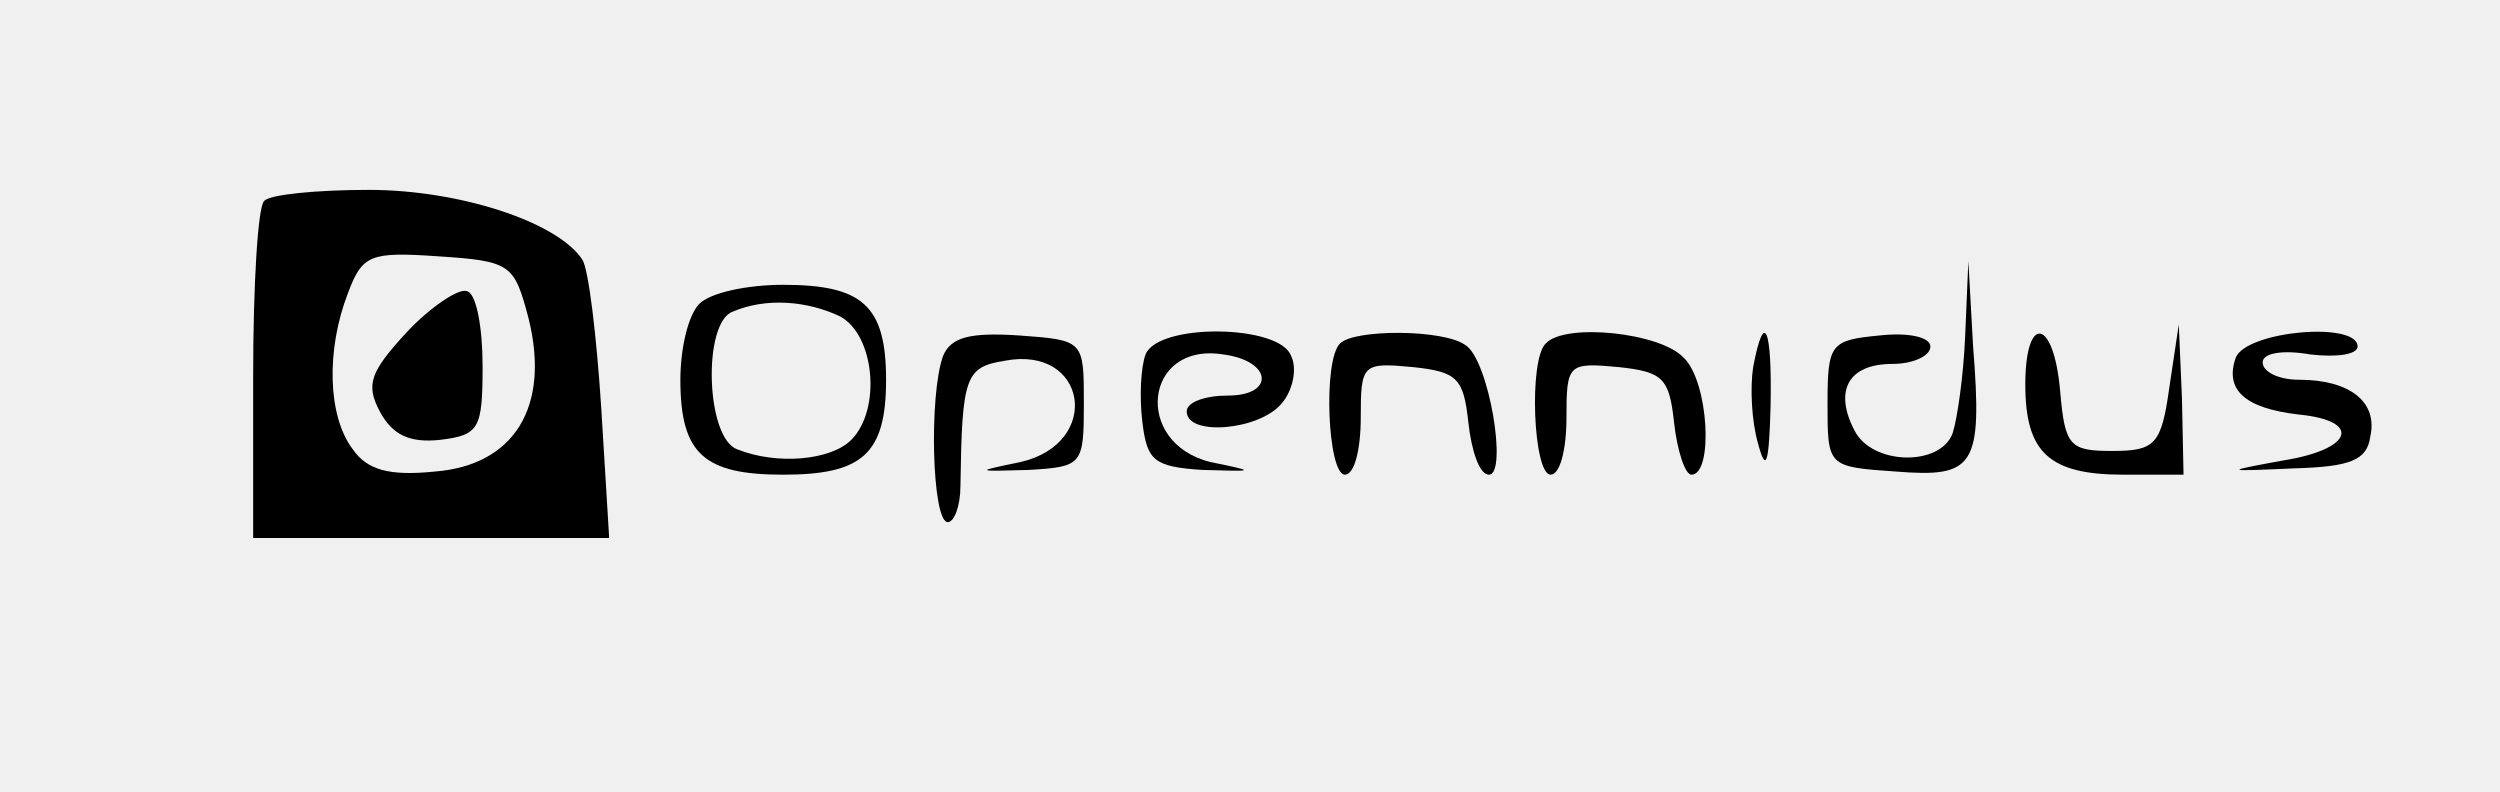
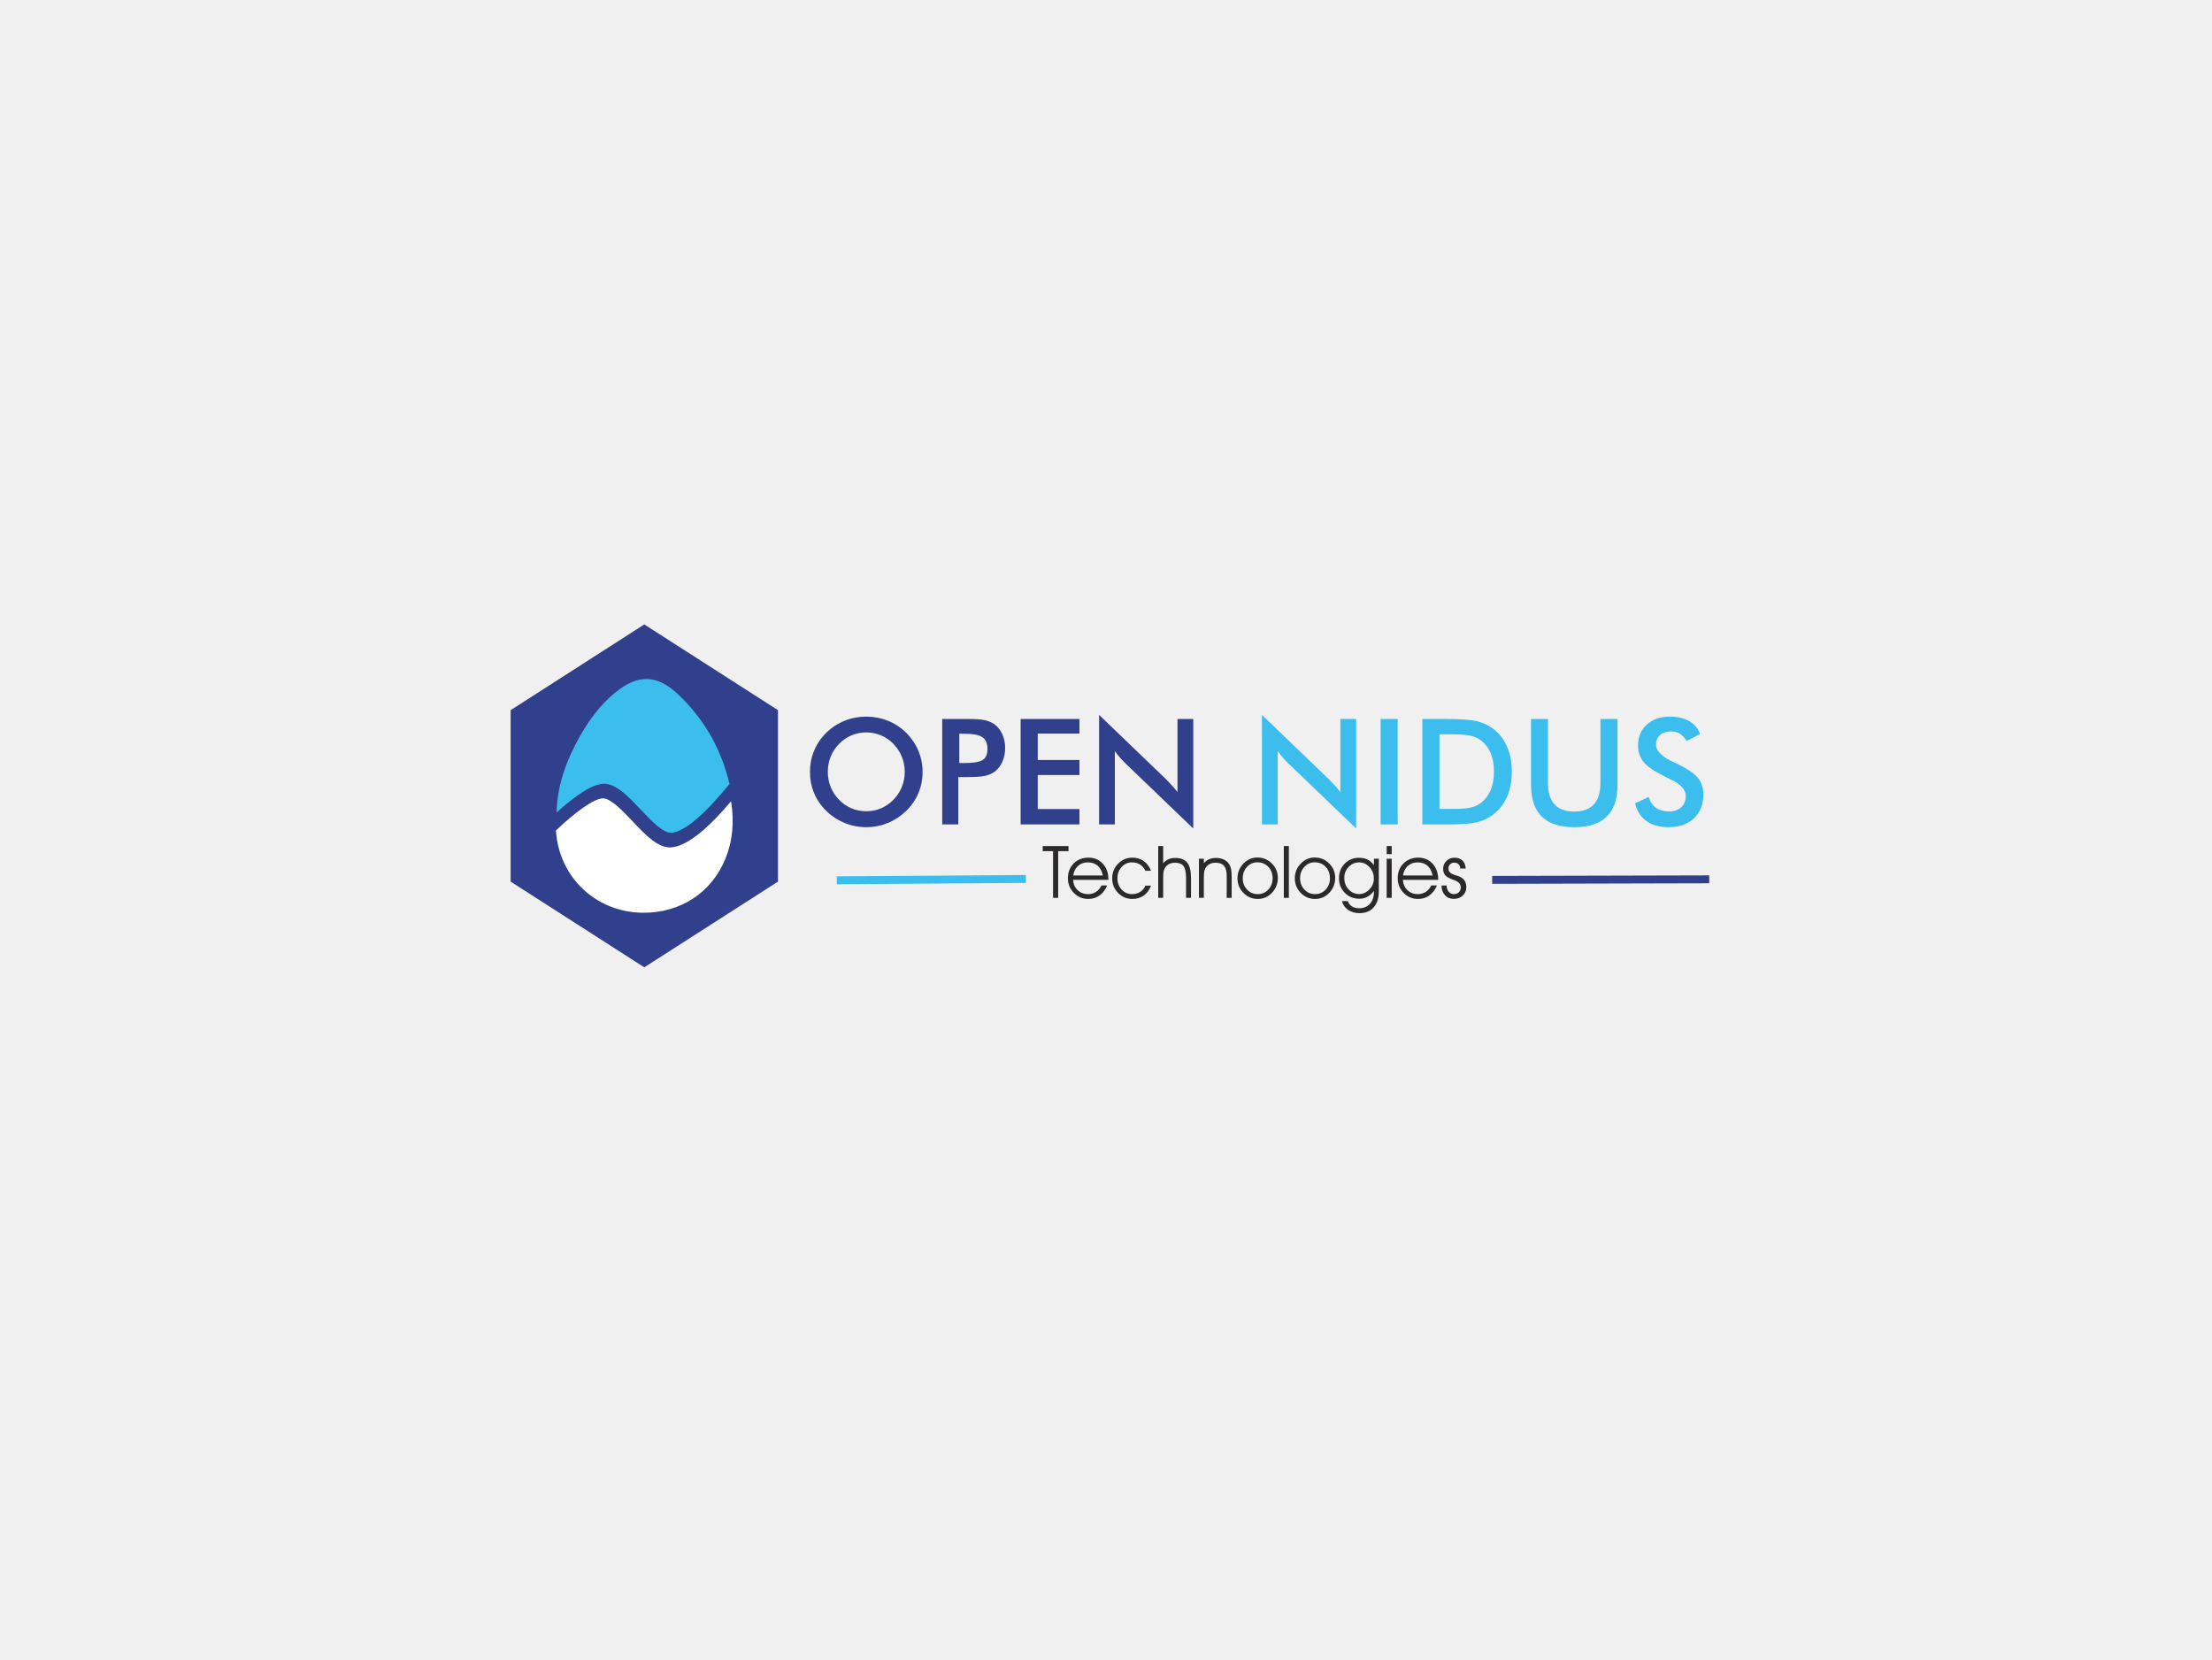
- <svg xmlns="http://www.w3.org/2000/svg" version="1.0" width="158pt" height="50pt" viewBox="0 0 158 50" preserveAspectRatio="xMidYMid meet">
-   <g transform="translate(0,50) scale(0.1,-0.1)" fill="#000000" stroke="none">
-     <path d="M167 373 c-4 -3 -7 -53 -7 -110 l0 -103 113 0 112 0 -5 82 c-3 46 -8 88 -12 94 -16 24 -78 44 -135 44 -33 0 -63 -3 -66 -7z m167 -74 c14 -56 -9 -93 -59 -97 -29 -3 -43 1 -52 14 -16 21 -17 63 -3 99 9 24 14 26 57 23 46 -3 48 -5 57 -39z" />
-     <path d="M257 290 c-23 -25 -26 -33 -17 -50 8 -15 19 -20 38 -18 25 3 27 7 27 47 0 24 -4 46 -10 47 -5 2 -23 -10 -38 -26z" />
-     <path d="M1242 288 c-1 -25 -5 -53 -8 -62 -8 -21 -51 -20 -62 2 -13 25 -4 42 24 42 13 0 24 5 24 11 0 6 -14 9 -32 7 -31 -3 -33 -5 -33 -43 0 -40 0 -40 43 -43 50 -4 55 3 49 79 l-3 54 -2 -47z" />
-     <path d="M442 308 c-7 -7 -12 -28 -12 -48 0 -47 15 -60 65 -60 50 0 65 13 65 60 0 47 -15 60 -65 60 -23 0 -46 -5 -53 -12z m89 -8 c22 -12 26 -59 7 -78 -13 -13 -47 -16 -72 -6 -20 7 -22 80 -3 87 21 9 47 7 68 -3z" />
-     <path d="M596 275 c-9 -25 -7 -105 3 -105 4 0 8 10 8 23 1 69 3 75 28 79 52 10 62 -52 10 -64 -29 -6 -29 -6 5 -5 34 2 35 3 35 42 0 40 0 40 -41 43 -31 2 -43 -1 -48 -13z" />
-     <path d="M724 276 c-3 -8 -4 -27 -2 -43 3 -24 7 -28 38 -30 34 -1 34 -1 5 5 -49 12 -42 76 8 68 31 -4 33 -26 3 -26 -14 0 -26 -4 -26 -10 0 -16 46 -12 60 5 7 8 10 22 6 30 -7 20 -84 21 -92 1z" />
-     <path d="M847 283 c-11 -10 -8 -83 3 -83 6 0 10 16 10 36 0 34 1 35 33 32 28 -3 32 -7 35 -35 2 -18 7 -33 13 -33 12 0 0 73 -15 82 -14 10 -70 10 -79 1z" />
-     <path d="M977 283 c-11 -10 -8 -83 3 -83 6 0 10 16 10 36 0 34 1 35 33 32 28 -3 32 -7 35 -35 2 -18 7 -33 11 -33 14 0 11 59 -5 74 -15 16 -75 22 -87 9z" />
-     <path d="M1108 268 c-2 -13 -1 -34 3 -48 5 -19 7 -14 8 23 1 50 -4 62 -11 25z" />
-     <path d="M1280 257 c0 -43 15 -57 62 -57 l38 0 -1 48 -2 47 -6 -40 c-5 -36 -9 -40 -36 -40 -27 0 -30 3 -33 38 -4 46 -22 49 -22 4z" />
-     <path d="M1413 274 c-7 -20 5 -32 40 -36 40 -4 34 -22 -10 -29 -38 -7 -38 -7 7 -5 35 1 46 5 48 20 5 22 -13 36 -45 36 -13 0 -23 5 -23 11 0 6 13 8 30 5 17 -2 30 0 30 5 0 16 -70 10 -77 -7z" />
+ <svg xmlns="http://www.w3.org/2000/svg" version="1.1" width="793.701pt" height="595.276pt" viewBox="0 0 793.701 595.276">
+   <g enable-background="new">
+     <g id="Layer-1" data-name="Layer 1">
+       <path transform="matrix(1,0,0,-1,0,595.2756)" d="M 279.149 278.965 L 279.149 340.478 L 231.184 371.234 L 183.22 340.478 L 183.22 278.965 L 231.184 248.209 Z " fill="#30408c" />
+       <path transform="matrix(1,0,0,-1,0,595.2756)" d="M 324.637 318.323 C 324.637 320.236 324.284 322.052 323.588 323.771 C 322.892 325.49 321.887 327.023 320.583 328.363 C 319.304 329.694 317.832 330.708 316.158 331.422 C 314.474 332.135 312.702 332.497 310.851 332.497 C 308.992 332.497 307.22 332.144 305.536 331.439 C 303.861 330.734 302.363 329.712 301.059 328.363 C 299.754 327.041 298.749 325.516 298.062 323.797 C 297.375 322.078 297.031 320.254 297.031 318.323 C 297.031 316.411 297.375 314.604 298.062 312.903 C 298.749 311.202 299.754 309.676 301.059 308.337 C 302.363 306.988 303.853 305.966 305.527 305.261 C 307.193 304.555 308.974 304.203 310.851 304.203 C 312.694 304.203 314.439 304.555 316.105 305.261 C 317.762 305.966 319.26 306.988 320.583 308.337 C 321.887 309.676 322.892 311.202 323.588 312.911 C 324.284 314.63 324.637 316.428 324.637 318.323 Z M 331.036 318.323 C 331.036 315.635 330.534 313.096 329.529 310.708 C 328.515 308.31 327.052 306.177 325.122 304.3 C 323.183 302.422 320.988 300.986 318.537 299.99 C 316.096 298.994 313.531 298.491 310.851 298.491 C 308.128 298.491 305.536 298.994 303.06 299.998 C 300.592 301.012 298.414 302.44 296.519 304.3 C 294.589 306.177 293.126 308.301 292.13 310.681 C 291.134 313.053 290.631 315.6 290.631 318.323 C 290.631 321.029 291.134 323.577 292.13 325.966 C 293.126 328.363 294.589 330.505 296.519 332.4 C 298.45 334.277 300.636 335.705 303.077 336.684 C 305.519 337.662 308.11 338.156 310.851 338.156 C 313.566 338.156 316.14 337.662 318.582 336.684 C 321.014 335.705 323.2 334.277 325.122 332.4 C 327.052 330.487 328.515 328.328 329.529 325.93 C 330.534 323.524 331.036 320.994 331.036 318.323 Z M 344.214 321.496 L 345.791 321.496 C 349.203 321.496 351.476 321.867 352.614 322.607 C 353.751 323.348 354.315 324.652 354.315 326.529 C 354.315 328.539 353.707 329.958 352.49 330.787 C 351.283 331.607 349.044 332.021 345.791 332.021 L 344.214 332.021 Z M 343.843 316.472 L 343.843 299.496 L 338.079 299.496 L 338.079 337.31 L 347.369 337.31 C 350.128 337.31 352.155 337.16 353.46 336.86 C 354.756 336.56 355.893 336.058 356.862 335.37 C 358.052 334.498 358.978 333.308 359.656 331.827 C 360.326 330.337 360.661 328.698 360.661 326.909 C 360.661 325.11 360.326 323.462 359.656 321.946 C 358.978 320.43 358.052 319.24 356.862 318.385 C 355.893 317.698 354.756 317.204 353.46 316.913 C 352.155 316.622 350.128 316.472 347.369 316.472 L 346.161 316.472 Z M 366.223 299.496 L 366.223 337.31 L 387.324 337.31 L 387.324 332.074 L 372.358 332.074 L 372.358 322.607 L 387.324 322.607 L 387.324 317.213 L 372.358 317.213 L 372.358 304.996 L 387.324 304.996 L 387.324 299.496 Z M 394.367 299.496 L 394.367 338.79 L 418.395 315.688 C 419.047 315.036 419.708 314.339 420.387 313.599 C 421.057 312.859 421.762 312.021 422.502 311.096 L 422.502 337.31 L 428.161 337.31 L 428.161 298.015 L 403.666 321.549 C 403.014 322.193 402.379 322.863 401.771 323.568 C 401.154 324.273 400.581 325.013 400.026 325.789 L 400.026 299.496 Z " fill="#30408c" />
+       <path transform="matrix(1,0,0,-1,0,595.2756)" d="M 452.806 299.496 L 452.806 338.79 L 476.834 315.688 C 477.486 315.036 478.147 314.339 478.826 313.599 C 479.496 312.859 480.201 312.021 480.941 311.096 L 480.941 337.31 L 486.6 337.31 L 486.6 298.015 L 462.105 321.549 C 461.453 322.193 460.818 322.863 460.21 323.568 C 459.593 324.273 459.02 325.013 458.465 325.789 L 458.465 299.496 Z M 495.388 299.496 L 495.388 337.31 L 501.522 337.31 L 501.522 299.496 Z M 516.498 305.049 L 521.672 305.049 C 524.51 305.049 526.643 305.234 528.063 305.613 C 529.491 305.992 530.725 306.635 531.773 307.526 C 533.201 308.751 534.277 310.267 534.991 312.092 C 535.705 313.908 536.066 316.023 536.066 318.429 C 536.066 320.844 535.705 322.951 534.991 324.767 C 534.277 326.591 533.201 328.107 531.773 329.332 C 530.707 330.223 529.429 330.866 527.939 331.245 C 526.449 331.624 524.114 331.809 520.94 331.809 L 518.72 331.809 L 516.498 331.809 Z M 510.363 299.496 L 510.363 337.31 L 518.64 337.31 C 524.034 337.31 527.825 337.036 530.028 336.498 C 532.223 335.952 534.144 335.044 535.801 333.775 C 537.987 332.1 539.644 329.958 540.773 327.341 C 541.901 324.723 542.465 321.735 542.465 318.376 C 542.465 315.018 541.901 312.048 540.773 309.456 C 539.644 306.865 537.987 304.723 535.801 303.031 C 534.144 301.761 532.267 300.853 530.152 300.307 C 528.045 299.769 524.757 299.496 520.297 299.496 L 518.64 299.496 Z M 549.349 337.31 L 555.431 337.31 L 555.431 314.348 C 555.431 310.946 556.215 308.381 557.793 306.671 C 559.371 304.952 561.724 304.097 564.862 304.097 C 567.974 304.097 570.318 304.952 571.896 306.671 C 573.474 308.381 574.258 310.946 574.258 314.348 L 574.258 337.31 L 580.393 337.31 L 580.393 313.784 C 580.393 308.672 579.106 304.837 576.524 302.299 C 573.941 299.761 570.045 298.491 564.845 298.491 C 559.644 298.491 555.766 299.761 553.201 302.29 C 550.636 304.82 549.349 308.654 549.349 313.784 Z M 586.695 307.067 L 591.596 309.333 C 592.063 307.649 592.918 306.362 594.161 305.481 C 595.395 304.591 596.981 304.15 598.912 304.15 C 600.745 304.15 602.191 304.661 603.275 305.675 C 604.35 306.688 604.888 308.046 604.888 309.747 C 604.888 311.968 603.046 313.952 599.353 315.688 C 598.832 315.944 598.436 316.137 598.163 316.252 C 593.994 318.288 591.217 320.122 589.833 321.77 C 588.449 323.418 587.753 325.428 587.753 327.799 C 587.753 330.884 588.802 333.378 590.891 335.291 C 592.98 337.204 595.73 338.156 599.123 338.156 C 601.909 338.156 604.244 337.618 606.122 336.543 C 608 335.467 609.295 333.925 610.018 331.915 L 605.223 329.43 C 604.465 330.62 603.636 331.492 602.728 332.038 C 601.821 332.594 600.78 332.867 599.608 332.867 C 597.96 332.867 596.638 332.435 595.668 331.571 C 594.69 330.716 594.205 329.562 594.205 328.116 C 594.205 325.842 596.347 323.718 600.622 321.761 C 600.948 321.602 601.204 321.479 601.398 321.4 C 605.135 319.672 607.7 317.989 609.092 316.349 C 610.485 314.701 611.181 312.647 611.181 310.188 C 611.181 306.609 610.053 303.762 607.797 301.656 C 605.54 299.549 602.49 298.491 598.647 298.491 C 595.43 298.491 592.795 299.232 590.732 300.712 C 588.678 302.193 587.33 304.309 586.695 307.067 " fill="#3bbded" />
+       <path transform="matrix(1,0,0,-1,0,595.2756)" d="M 217.418 314.038 C 221.596 313.578 225.639 309.306 229.917 304.783 C 233.708 300.775 238.009 296.23 241.002 296.488 C 245.546 296.875 252.904 303.081 261.758 313.978 C 258.841 326.417 252.764 337.214 243.325 346.145 C 235.659 353.399 228.722 353.411 220.561 346.635 C 215.356 342.315 211.385 336.967 208.088 331.135 C 203.207 322.501 199.926 313.472 199.699 303.726 C 200.526 304.477 201.405 305.254 202.319 306.03 C 209.097 311.791 214.036 314.41 217.418 314.038 " fill="#3bbded" />
+       <path transform="matrix(1,0,0,-1,0,595.2756)" d="M 240.939 291.257 C 240.75 291.241 240.561 291.233 240.373 291.233 C 235.83 291.232 231.484 295.827 226.894 300.68 C 223.425 304.347 219.494 308.503 216.646 308.817 C 213.304 309.185 205.559 303.119 199.468 297.298 C 199.525 296.584 199.599 295.866 199.691 295.144 C 201.704 279.369 214.625 267.934 230.67 267.791 C 244.09 267.672 255.334 274.986 260.282 287.169 C 262.985 293.825 263.473 300.734 262.31 307.777 C 253.439 297.267 246.258 291.711 240.939 291.257 " fill="#ffffff" />
+       <path transform="matrix(1,0,0,-1,0,595.2756)" d="M 379.688 273.135 L 377.858 273.135 L 377.858 289.888 L 374.147 289.888 L 374.147 291.717 L 383.399 291.717 L 383.399 289.888 L 379.688 289.888 Z " fill="#2b2929" />
+       <path transform="matrix(1,0,0,-1,0,595.2756)" d="M 397.712 279.59 L 385.037 279.59 C 385.146 278.061 385.703 276.824 386.696 275.883 C 387.694 274.938 388.935 274.468 390.425 274.468 C 391.484 274.468 392.433 274.742 393.274 275.291 C 394.119 275.84 394.768 276.602 395.229 277.578 L 397.268 277.578 C 396.624 276.023 395.713 274.825 394.546 273.993 C 393.374 273.161 392.019 272.743 390.482 272.743 C 388.439 272.743 386.709 273.47 385.298 274.925 C 383.887 276.38 383.181 278.131 383.181 280.17 C 383.181 282.308 383.874 284.073 385.255 285.466 C 386.635 286.865 388.404 287.562 390.556 287.562 C 392.664 287.562 394.385 286.834 395.717 285.384 C 397.046 283.933 397.712 282.047 397.712 279.721 Z M 395.726 281.158 C 395.387 282.718 394.759 283.894 393.849 284.682 C 392.939 285.471 391.749 285.863 390.286 285.863 C 388.922 285.863 387.768 285.44 386.823 284.591 C 385.882 283.746 385.303 282.6 385.089 281.158 Z " fill="#2b2929" />
+       <path transform="matrix(1,0,0,-1,0,595.2756)" d="M 411.015 282.857 C 410.462 283.881 409.787 284.639 408.99 285.127 C 408.197 285.619 407.248 285.863 406.15 285.863 C 404.704 285.863 403.475 285.314 402.465 284.216 C 401.459 283.118 400.953 281.764 400.953 280.148 C 400.953 278.532 401.459 277.182 402.474 276.097 C 403.484 275.012 404.739 274.468 406.228 274.468 C 407.317 274.468 408.28 274.734 409.112 275.269 C 409.948 275.805 410.58 276.558 411.015 277.526 L 413.002 277.526 C 412.457 276.005 411.604 274.825 410.436 273.993 C 409.273 273.161 407.901 272.743 406.315 272.743 C 404.286 272.743 402.569 273.466 401.171 274.908 C 399.773 276.35 399.072 278.087 399.072 280.122 C 399.072 282.195 399.781 283.955 401.197 285.397 C 402.613 286.839 404.338 287.562 406.368 287.562 C 407.892 287.562 409.234 287.152 410.393 286.329 C 411.555 285.505 412.422 284.347 413.002 282.857 Z " fill="#2b2929" />
+       <path transform="matrix(1,0,0,-1,0,595.2756)" d="M 415.589 291.717 L 417.366 291.717 L 417.366 285.527 C 417.885 286.168 418.507 286.647 419.235 286.974 C 419.962 287.296 420.781 287.457 421.683 287.457 C 423.656 287.457 425.094 286.895 425.995 285.767 C 426.897 284.639 427.35 282.805 427.35 280.27 L 427.35 273.135 L 425.573 273.135 L 425.573 280.296 C 425.573 282.33 425.268 283.741 424.654 284.539 C 424.039 285.336 423.016 285.732 421.578 285.732 C 420.76 285.732 420.045 285.567 419.427 285.24 C 418.812 284.913 418.325 284.443 417.967 283.829 C 417.745 283.45 417.588 283.01 417.501 282.522 C 417.41 282.034 417.366 281.18 417.366 279.965 L 417.366 273.135 L 415.589 273.135 Z " fill="#2b2929" />
+       <path transform="matrix(1,0,0,-1,0,595.2756)" d="M 430.203 287.169 L 431.954 287.169 L 431.954 285.58 C 432.507 286.216 433.148 286.69 433.875 286.995 C 434.603 287.305 435.435 287.457 436.371 287.457 C 437.403 287.457 438.318 287.265 439.124 286.882 C 439.925 286.499 440.562 285.95 441.032 285.236 C 441.354 284.735 441.585 284.142 441.729 283.467 C 441.868 282.792 441.938 281.794 441.938 280.475 L 441.938 273.135 L 440.161 273.135 L 440.161 280.997 C 440.161 282.657 439.843 283.859 439.211 284.608 C 438.575 285.358 437.56 285.732 436.166 285.732 C 435.347 285.732 434.633 285.567 434.015 285.24 C 433.4 284.913 432.913 284.443 432.555 283.829 C 432.333 283.45 432.176 283.01 432.089 282.522 C 431.998 282.034 431.954 281.18 431.954 279.965 L 431.954 273.135 L 430.203 273.135 Z " fill="#2b2929" />
+       <path transform="matrix(1,0,0,-1,0,595.2756)" d="M 445.915 280.174 C 445.915 278.553 446.429 277.199 447.461 276.106 C 448.489 275.012 449.774 274.468 451.303 274.468 C 452.81 274.468 454.078 275.012 455.097 276.106 C 456.121 277.199 456.63 278.562 456.63 280.196 C 456.63 281.855 456.112 283.219 455.08 284.286 C 454.043 285.353 452.732 285.889 451.137 285.889 C 449.709 285.889 448.481 285.34 447.452 284.242 C 446.429 283.145 445.915 281.79 445.915 280.174 Z M 444.033 280.139 C 444.033 282.2 444.739 283.959 446.15 285.418 C 447.561 286.882 449.234 287.614 451.164 287.614 C 453.198 287.614 454.932 286.895 456.365 285.458 C 457.798 284.02 458.512 282.308 458.512 280.318 C 458.512 278.227 457.811 276.441 456.408 274.96 C 455.006 273.483 453.302 272.743 451.303 272.743 C 449.273 272.743 447.553 273.466 446.146 274.916 C 444.739 276.367 444.033 278.109 444.033 280.139 " fill="#2b2929" />
+       <path transform="matrix(1,0,0,-1,0,595.2756)" d="M 460.655 273.135 L 460.655 291.717 L 462.459 291.717 L 462.459 273.135 Z " fill="#2b2929" />
+       <path transform="matrix(1,0,0,-1,0,595.2756)" d="M 466.488 280.174 C 466.488 278.553 467.002 277.199 468.034 276.106 C 469.062 275.012 470.347 274.468 471.876 274.468 C 473.383 274.468 474.651 275.012 475.67 276.106 C 476.694 277.199 477.204 278.562 477.204 280.196 C 477.204 281.855 476.685 283.219 475.653 284.286 C 474.616 285.353 473.305 285.889 471.711 285.889 C 470.282 285.889 469.054 285.34 468.026 284.242 C 467.002 283.145 466.488 281.79 466.488 280.174 Z M 464.606 280.139 C 464.606 282.2 465.312 283.959 466.723 285.418 C 468.134 286.882 469.807 287.614 471.737 287.614 C 473.771 287.614 475.505 286.895 476.938 285.458 C 478.371 284.02 479.085 282.308 479.085 280.318 C 479.085 278.227 478.384 276.441 476.981 274.96 C 475.579 273.483 473.875 272.743 471.876 272.743 C 469.846 272.743 468.126 273.466 466.719 274.916 C 465.312 276.367 464.606 278.109 464.606 280.139 " fill="#2b2929" />
+       <path transform="matrix(1,0,0,-1,0,595.2756)" d="M 483.606 271.985 C 483.881 271.17 484.373 270.534 485.087 270.081 C 485.802 269.624 486.669 269.397 487.692 269.397 C 489.291 269.397 490.576 269.929 491.539 270.996 C 492.506 272.059 492.989 273.479 492.989 275.26 L 492.989 275.631 C 492.31 274.703 491.534 274.002 490.668 273.531 C 489.796 273.056 488.842 272.821 487.797 272.821 C 485.684 272.821 483.933 273.527 482.535 274.934 C 481.141 276.341 480.444 278.096 480.444 280.196 C 480.444 282.265 481.132 283.998 482.513 285.405 C 483.89 286.808 485.597 287.509 487.627 287.509 C 488.812 287.509 489.836 287.296 490.698 286.873 C 491.56 286.447 492.327 285.784 492.989 284.878 L 492.989 287.169 L 494.74 287.169 L 494.74 275.465 C 494.74 273.013 494.126 271.096 492.898 269.715 C 491.669 268.335 489.975 267.646 487.815 267.646 C 486.224 267.646 484.861 268.038 483.72 268.827 C 482.583 269.615 481.847 270.665 481.516 271.985 Z M 482.352 280.274 C 482.352 278.632 482.875 277.26 483.916 276.153 C 484.961 275.047 486.216 274.494 487.688 274.494 C 489.078 274.494 490.302 275.047 491.369 276.158 C 492.432 277.269 492.963 278.571 492.963 280.07 C 492.963 281.668 492.44 283.036 491.391 284.164 C 490.345 285.297 489.112 285.863 487.688 285.863 C 486.224 285.863 484.97 285.323 483.925 284.247 C 482.875 283.171 482.352 281.847 482.352 280.274 " fill="#2b2929" />
+       <path transform="matrix(1,0,0,-1,0,595.2756)" d="M 499.366 288.816 L 497.563 288.816 L 497.563 291.717 L 499.366 291.717 Z M 497.563 273.135 L 497.563 287.169 L 499.366 287.169 L 499.366 273.135 Z " fill="#2b2929" />
+       <path transform="matrix(1,0,0,-1,0,595.2756)" d="M 516.045 279.59 L 503.369 279.59 C 503.478 278.061 504.036 276.824 505.029 275.883 C 506.026 274.938 507.268 274.468 508.758 274.468 C 509.816 274.468 510.766 274.742 511.606 275.291 C 512.452 275.84 513.101 276.602 513.562 277.578 L 515.601 277.578 C 514.956 276.023 514.046 274.825 512.878 273.993 C 511.707 273.161 510.352 272.743 508.814 272.743 C 506.771 272.743 505.042 273.47 503.631 274.925 C 502.22 276.38 501.514 278.131 501.514 280.17 C 501.514 282.308 502.207 284.073 503.587 285.466 C 504.968 286.865 506.737 287.562 508.888 287.562 C 510.997 287.562 512.717 286.834 514.05 285.384 C 515.379 283.933 516.045 282.047 516.045 279.721 Z M 514.059 281.158 C 513.719 282.718 513.092 283.894 512.181 284.682 C 511.271 285.471 510.082 285.863 508.618 285.863 C 507.255 285.863 506.101 285.44 505.155 284.591 C 504.215 283.746 503.635 282.6 503.422 281.158 Z " fill="#2b2929" />
+       <path transform="matrix(1,0,0,-1,0,595.2756)" d="M 517.221 277.552 L 519.077 277.552 L 519.077 277.499 C 519.077 276.624 519.33 275.901 519.83 275.326 C 520.331 274.755 520.95 274.468 521.69 274.468 C 522.391 274.468 522.98 274.69 523.446 275.13 C 523.912 275.574 524.147 276.132 524.147 276.803 C 524.147 277.473 523.96 278.014 523.589 278.423 C 523.219 278.828 522.548 279.212 521.581 279.569 C 520.026 280.122 519.011 280.688 518.537 281.267 C 518.062 281.847 517.822 282.622 517.822 283.589 C 517.822 284.687 518.219 285.619 519.016 286.385 C 519.808 287.152 520.775 287.535 521.904 287.535 C 523.106 287.535 524.056 287.196 524.761 286.516 C 525.467 285.832 525.846 284.883 525.898 283.668 L 523.964 283.668 C 523.92 284.329 523.712 284.844 523.333 285.209 C 522.954 285.575 522.439 285.758 521.782 285.758 C 521.198 285.758 520.706 285.562 520.318 285.166 C 519.926 284.769 519.73 284.277 519.73 283.694 C 519.73 283.276 519.813 282.923 519.974 282.639 C 520.135 282.352 520.401 282.095 520.775 281.868 C 521.115 281.655 521.612 281.45 522.265 281.254 C 522.919 281.058 523.354 280.914 523.576 280.823 C 524.456 280.449 525.101 279.947 525.515 279.329 C 525.928 278.706 526.133 277.918 526.133 276.955 C 526.133 275.748 525.711 274.747 524.87 273.954 C 524.025 273.165 522.958 272.769 521.664 272.769 C 520.344 272.769 519.286 273.2 518.485 274.063 C 517.683 274.925 517.265 276.088 517.221 277.552 " fill="#2b2929" />
+       <path transform="matrix(1,0,0,-1,0,595.2756)" stroke-width="2.835" stroke-linecap="butt" stroke-miterlimit="22.926" stroke-linejoin="miter" fill="none" stroke="#3bbded" d="M 300.263 279.444 L 368.101 279.918 " />
+       <path transform="matrix(1,0,0,-1,0,595.2756)" stroke-width="2.835" stroke-linecap="butt" stroke-miterlimit="22.926" stroke-linejoin="miter" fill="none" stroke="#30408c" d="M 535.421 279.582 L 613.295 279.781 " />
+     </g>
  </g>
</svg>
